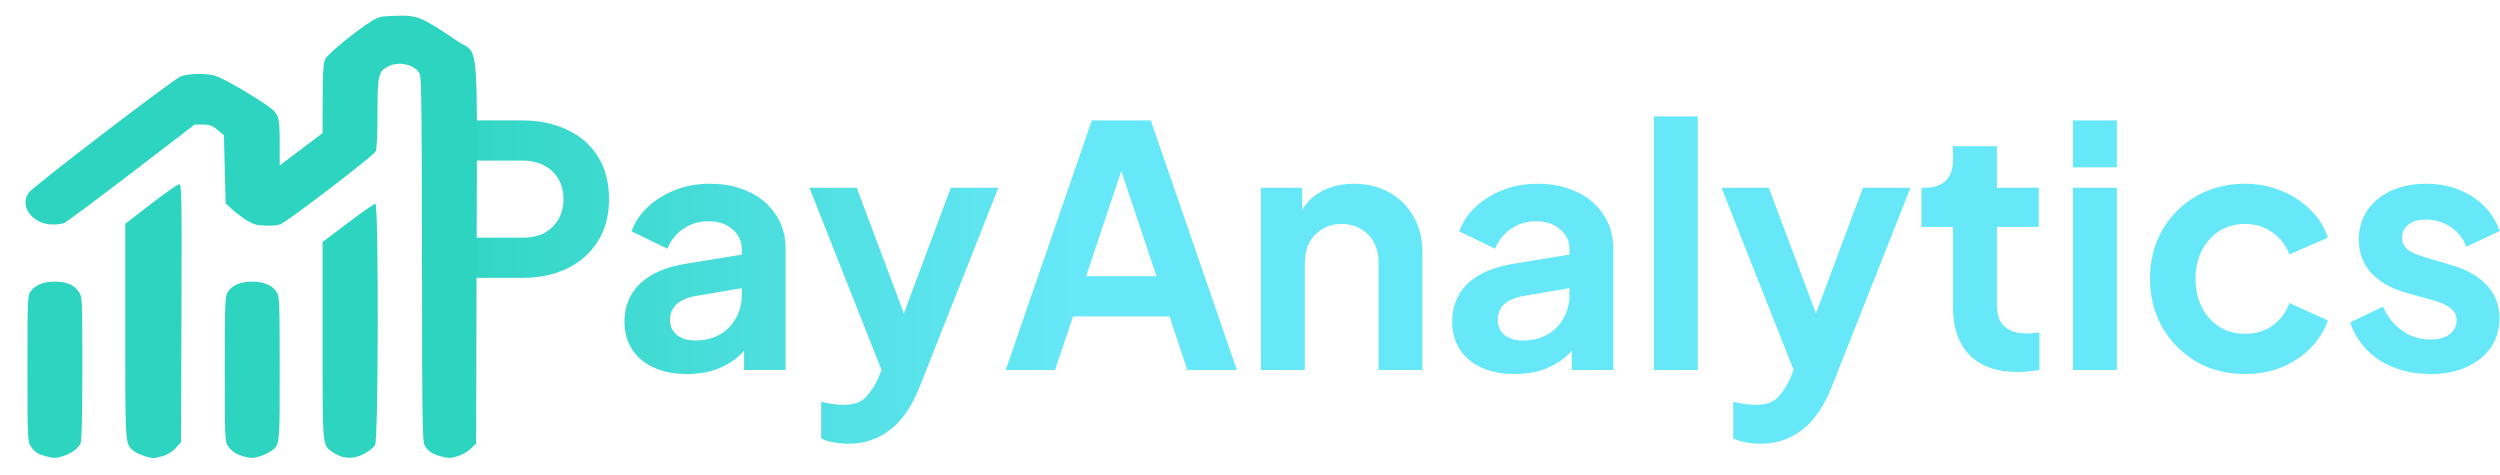
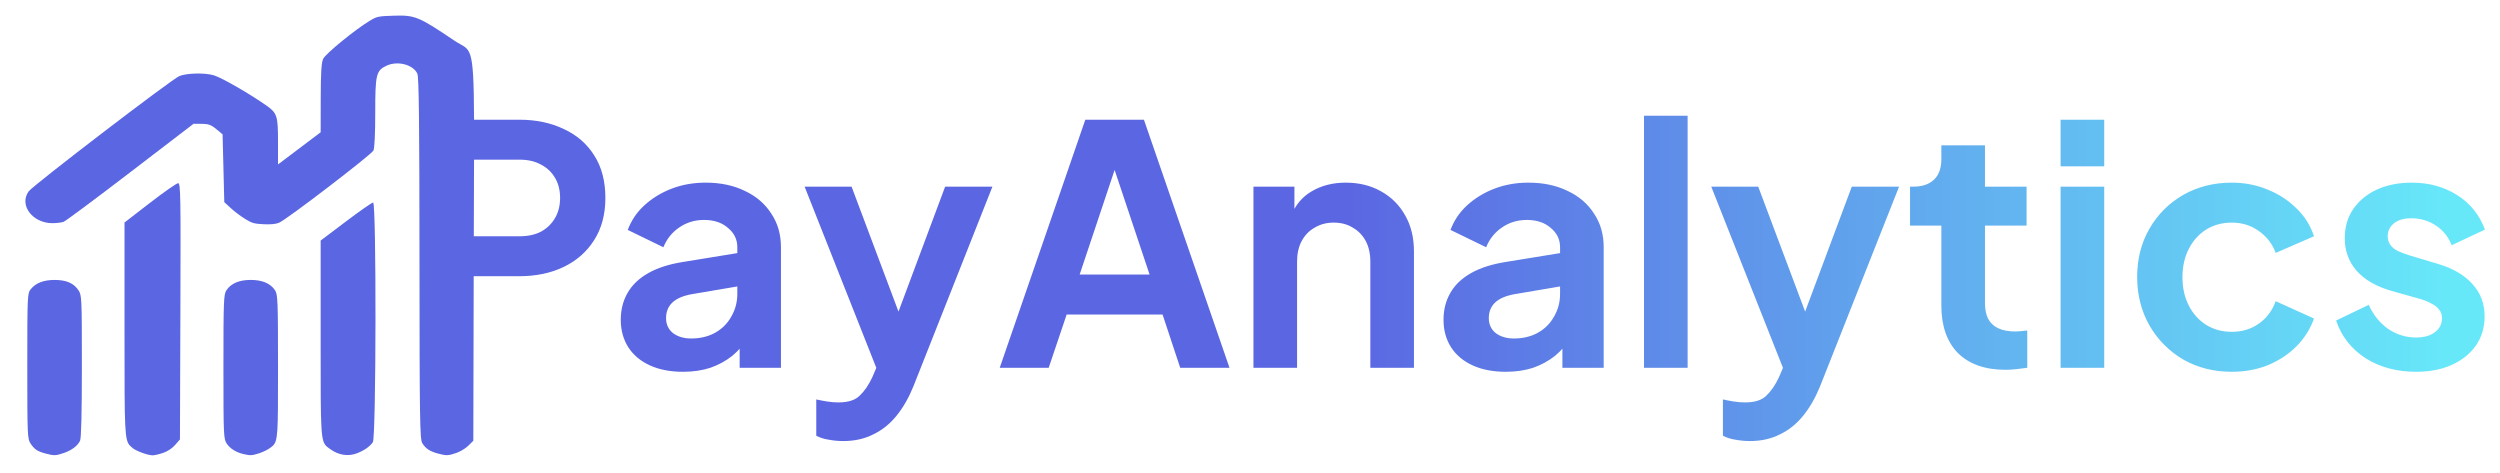
- <svg xmlns="http://www.w3.org/2000/svg" width="500" height="95" viewBox="0 0 500 95" fill="none">
-   <path d="M85.824 74V24.085H104.45C107.845 24.085 110.837 24.71 113.428 25.961C116.063 27.167 118.118 28.954 119.592 31.321C121.066 33.644 121.803 36.48 121.803 39.83C121.803 43.135 121.044 45.972 119.525 48.339C118.051 50.662 116.019 52.448 113.428 53.699C110.837 54.95 107.845 55.575 104.45 55.575H94.936V74H85.824ZM94.936 47.535H104.584C106.237 47.535 107.666 47.222 108.872 46.597C110.078 45.927 111.016 45.011 111.686 43.85C112.356 42.689 112.691 41.349 112.691 39.83C112.691 38.267 112.356 36.927 111.686 35.81C111.016 34.649 110.078 33.755 108.872 33.13C107.666 32.46 106.237 32.125 104.584 32.125H94.936V47.535ZM137.428 74.804C134.882 74.804 132.671 74.38 130.795 73.531C128.919 72.682 127.467 71.476 126.44 69.913C125.413 68.305 124.899 66.451 124.899 64.352C124.899 62.342 125.346 60.555 126.239 58.992C127.132 57.384 128.517 56.044 130.393 54.972C132.269 53.9 134.636 53.141 137.495 52.694L149.421 50.751V57.451L139.17 59.193C137.428 59.506 136.133 60.064 135.284 60.868C134.435 61.672 134.011 62.722 134.011 64.017C134.011 65.268 134.48 66.273 135.418 67.032C136.401 67.747 137.607 68.104 139.036 68.104C140.867 68.104 142.475 67.724 143.86 66.965C145.289 66.161 146.384 65.067 147.143 63.682C147.947 62.297 148.349 60.779 148.349 59.126V49.746C148.349 48.183 147.724 46.887 146.473 45.86C145.267 44.788 143.659 44.252 141.649 44.252C139.773 44.252 138.098 44.766 136.624 45.793C135.195 46.776 134.145 48.093 133.475 49.746L126.306 46.262C127.021 44.341 128.137 42.689 129.656 41.304C131.219 39.875 133.051 38.758 135.15 37.954C137.249 37.15 139.527 36.748 141.984 36.748C144.977 36.748 147.612 37.306 149.89 38.423C152.168 39.495 153.932 41.014 155.183 42.979C156.478 44.9 157.126 47.155 157.126 49.746V74H148.818V67.769L150.694 67.635C149.756 69.198 148.639 70.516 147.344 71.588C146.049 72.615 144.575 73.419 142.922 74C141.269 74.536 139.438 74.804 137.428 74.804ZM169.66 88.74C168.678 88.74 167.717 88.651 166.779 88.472C165.841 88.338 164.993 88.07 164.233 87.668V80.365C164.814 80.499 165.506 80.633 166.31 80.767C167.159 80.901 167.941 80.968 168.655 80.968C170.665 80.968 172.117 80.499 173.01 79.561C173.948 78.668 174.775 77.462 175.489 75.943L177.901 70.315L177.767 77.685L161.888 37.552H171.335L182.457 67.166H179.107L190.162 37.552H199.676L183.797 77.685C182.859 80.008 181.72 81.995 180.38 83.648C179.04 85.301 177.477 86.551 175.69 87.4C173.948 88.293 171.938 88.74 169.66 88.74ZM201.146 74L218.365 24.085H230.157L247.376 74H237.46L233.909 63.28H214.613L210.995 74H201.146ZM217.226 55.24H231.296L222.988 30.383H225.534L217.226 55.24ZM252.194 74V37.552H260.435V44.721L259.765 43.448C260.614 41.259 261.999 39.607 263.919 38.49C265.885 37.329 268.163 36.748 270.753 36.748C273.433 36.748 275.801 37.329 277.855 38.49C279.955 39.651 281.585 41.282 282.746 43.381C283.908 45.436 284.488 47.825 284.488 50.55V74H275.711V52.627C275.711 51.019 275.399 49.634 274.773 48.473C274.148 47.312 273.277 46.418 272.16 45.793C271.088 45.123 269.815 44.788 268.341 44.788C266.912 44.788 265.639 45.123 264.522 45.793C263.406 46.418 262.535 47.312 261.909 48.473C261.284 49.634 260.971 51.019 260.971 52.627V74H252.194ZM302.965 74.804C300.419 74.804 298.208 74.38 296.332 73.531C294.456 72.682 293.005 71.476 291.977 69.913C290.95 68.305 290.436 66.451 290.436 64.352C290.436 62.342 290.883 60.555 291.776 58.992C292.67 57.384 294.054 56.044 295.93 54.972C297.806 53.9 300.174 53.141 303.032 52.694L314.958 50.751V57.451L304.707 59.193C302.965 59.506 301.67 60.064 300.821 60.868C299.973 61.672 299.548 62.722 299.548 64.017C299.548 65.268 300.017 66.273 300.955 67.032C301.938 67.747 303.144 68.104 304.573 68.104C306.405 68.104 308.013 67.724 309.397 66.965C310.827 66.161 311.921 65.067 312.68 63.682C313.484 62.297 313.886 60.779 313.886 59.126V49.746C313.886 48.183 313.261 46.887 312.01 45.86C310.804 44.788 309.196 44.252 307.186 44.252C305.31 44.252 303.635 44.766 302.161 45.793C300.732 46.776 299.682 48.093 299.012 49.746L291.843 46.262C292.558 44.341 293.675 42.689 295.193 41.304C296.757 39.875 298.588 38.758 300.687 37.954C302.787 37.15 305.065 36.748 307.521 36.748C310.514 36.748 313.149 37.306 315.427 38.423C317.705 39.495 319.47 41.014 320.72 42.979C322.016 44.9 322.663 47.155 322.663 49.746V74H314.355V67.769L316.231 67.635C315.293 69.198 314.177 70.516 312.881 71.588C311.586 72.615 310.112 73.419 308.459 74C306.807 74.536 304.975 74.804 302.965 74.804ZM330.775 74V23.281H339.552V74H330.775ZM352.078 88.74C351.096 88.74 350.135 88.651 349.197 88.472C348.259 88.338 347.411 88.07 346.651 87.668V80.365C347.232 80.499 347.924 80.633 348.728 80.767C349.577 80.901 350.359 80.968 351.073 80.968C353.083 80.968 354.535 80.499 355.428 79.561C356.366 78.668 357.193 77.462 357.907 75.943L360.319 70.315L360.185 77.685L344.306 37.552H353.753L364.875 67.166H361.525L372.58 37.552H382.094L366.215 77.685C365.277 80.008 364.138 81.995 362.798 83.648C361.458 85.301 359.895 86.551 358.108 87.4C356.366 88.293 354.356 88.74 352.078 88.74ZM403.53 74.402C399.421 74.402 396.227 73.285 393.949 71.052C391.716 68.774 390.599 65.58 390.599 61.471V45.391H384.301V37.552H384.971C386.758 37.552 388.142 37.083 389.125 36.145C390.108 35.207 390.599 33.845 390.599 32.058V29.244H399.376V37.552H407.751V45.391H399.376V61.002C399.376 62.208 399.577 63.235 399.979 64.084C400.426 64.933 401.096 65.58 401.989 66.027C402.927 66.474 404.111 66.697 405.54 66.697C405.853 66.697 406.21 66.675 406.612 66.63C407.059 66.585 407.483 66.541 407.885 66.496V74C407.26 74.089 406.545 74.179 405.741 74.268C404.937 74.357 404.2 74.402 403.53 74.402ZM414.591 74V37.552H423.368V74H414.591ZM414.591 33.465V24.085H423.368V33.465H414.591ZM449.026 74.804C445.408 74.804 442.147 73.978 439.244 72.325C436.385 70.628 434.129 68.35 432.477 65.491C430.824 62.588 429.998 59.327 429.998 55.709C429.998 52.091 430.824 48.853 432.477 45.994C434.129 43.135 436.385 40.88 439.244 39.227C442.147 37.574 445.408 36.748 449.026 36.748C451.616 36.748 454.028 37.217 456.262 38.155C458.495 39.048 460.416 40.299 462.024 41.907C463.676 43.47 464.86 45.346 465.575 47.535L457.87 50.885C457.2 49.054 456.061 47.58 454.453 46.463C452.889 45.346 451.08 44.788 449.026 44.788C447.105 44.788 445.385 45.257 443.867 46.195C442.393 47.133 441.231 48.428 440.383 50.081C439.534 51.734 439.11 53.632 439.11 55.776C439.11 57.92 439.534 59.818 440.383 61.471C441.231 63.124 442.393 64.419 443.867 65.357C445.385 66.295 447.105 66.764 449.026 66.764C451.125 66.764 452.956 66.206 454.52 65.089C456.083 63.972 457.2 62.476 457.87 60.6L465.575 64.084C464.86 66.139 463.699 67.992 462.091 69.645C460.483 71.253 458.562 72.526 456.329 73.464C454.095 74.357 451.661 74.804 449.026 74.804ZM486.103 74.804C482.217 74.804 478.823 73.888 475.919 72.057C473.061 70.181 471.095 67.657 470.023 64.486L476.589 61.337C477.527 63.392 478.823 65 480.475 66.161C482.173 67.322 484.049 67.903 486.103 67.903C487.711 67.903 488.984 67.546 489.922 66.831C490.86 66.116 491.329 65.178 491.329 64.017C491.329 63.302 491.128 62.722 490.726 62.275C490.369 61.784 489.855 61.382 489.185 61.069C488.56 60.712 487.868 60.421 487.108 60.198L481.145 58.523C478.063 57.63 475.718 56.267 474.11 54.436C472.547 52.605 471.765 50.438 471.765 47.937C471.765 45.704 472.324 43.761 473.44 42.108C474.602 40.411 476.187 39.093 478.197 38.155C480.252 37.217 482.597 36.748 485.232 36.748C488.672 36.748 491.709 37.574 494.344 39.227C496.98 40.88 498.856 43.202 499.972 46.195L493.272 49.344C492.647 47.691 491.597 46.374 490.123 45.391C488.649 44.408 486.997 43.917 485.165 43.917C483.691 43.917 482.53 44.252 481.681 44.922C480.833 45.592 480.408 46.463 480.408 47.535C480.408 48.205 480.587 48.786 480.944 49.277C481.302 49.768 481.793 50.17 482.418 50.483C483.088 50.796 483.848 51.086 484.696 51.354L490.525 53.096C493.518 53.989 495.818 55.329 497.426 57.116C499.079 58.903 499.905 61.091 499.905 63.682C499.905 65.871 499.325 67.814 498.163 69.511C497.002 71.164 495.394 72.459 493.339 73.397C491.285 74.335 488.873 74.804 486.103 74.804Z" fill="url(#paint0_linear_0_1)" />
-   <path d="M91.84 91.126C90.169 91.699 89.812 91.71 88.086 91.245C86.466 90.809 85.656 90.266 84.96 89.158C84.479 88.39 84.418 84.434 84.4 52.001C84.387 24.577 84.284 15.487 83.971 14.818C83.127 12.996 79.99 12.181 77.787 13.211C75.677 14.197 75.498 14.937 75.498 22.7C75.498 26.9 75.358 29.838 75.135 30.284C74.706 31.146 57.598 44.238 56.14 44.819C55.45 45.094 54.489 45.185 53.003 45.115C51.14 45.024 50.663 44.884 49.297 44.038C48.432 43.503 47.142 42.527 46.428 41.868L45.127 40.669L44.784 27.035L43.926 26.308C42.492 25.093 42.101 24.935 40.495 24.917L38.95 24.899L26.253 34.621C19.269 39.971 13.219 44.471 12.807 44.624C12.392 44.778 11.373 44.902 10.539 44.902C6.527 44.902 3.789 41.237 5.762 38.512C6.651 37.282 34.64 15.866 36.105 15.293C37.663 14.683 41.335 14.618 43.079 15.171C44.729 15.692 50.333 18.924 53.648 21.265C55.749 22.75 55.938 23.349 55.938 28.514V33.085L64.517 26.612L64.531 19.731C64.544 14.553 64.664 12.599 65.021 11.841C65.512 10.8 71.483 5.923 74.424 4.163C75.848 3.312 76.085 3.26 79.133 3.159C83.494 3.016 84.205 3.307 91.404 8.165C92.28 8.757 92.969 9.038 93.508 9.435C95.454 10.873 95.444 13.826 95.358 38.541C95.344 42.013 95.331 45.914 95.32 50.303L95.231 88.678L94.243 89.659C93.697 90.199 92.616 90.858 91.84 91.126ZM32.835 91.118C32.046 91.388 31.092 91.611 30.714 91.611C29.757 91.611 27.399 90.757 26.696 90.155C26.51 89.999 26.346 89.864 26.201 89.721C25.052 88.577 25.052 86.77 25.052 67.571V66.258V44.77L30.172 40.812C32.989 38.637 35.539 36.856 35.841 36.856C36.335 36.856 36.377 39.213 36.294 62.635L36.205 88.416L35.237 89.519C34.63 90.215 33.741 90.806 32.835 91.118ZM71.826 91.201C70.066 91.876 68.141 91.585 66.497 90.401C66.209 90.194 65.965 90.03 65.752 89.846C64.513 88.751 64.513 86.853 64.517 70.258C64.517 69.583 64.517 68.885 64.517 68.163V48.398L69.582 44.575C72.369 42.47 74.84 40.749 75.073 40.749C75.746 40.749 75.687 87.998 75.018 88.974C74.417 89.846 73.257 90.653 71.826 91.201ZM12.869 91.131C11.246 91.697 10.879 91.71 9.176 91.25C7.498 90.796 6.953 90.438 6.153 89.249C5.522 88.315 5.491 87.572 5.491 73.658C5.494 59.538 5.515 59.019 6.174 58.202C7.196 56.935 8.761 56.325 10.982 56.325C13.336 56.325 14.815 56.958 15.772 58.378C16.452 59.385 16.472 59.834 16.472 73.686C16.472 83.163 16.349 88.201 16.105 88.683C15.587 89.724 14.458 90.575 12.869 91.131ZM52.084 91.219C50.69 91.66 50.364 91.676 49.043 91.372C47.513 91.022 46.315 90.279 45.622 89.257C44.987 88.312 44.956 87.614 44.956 73.788C44.956 60.519 45.007 59.232 45.556 58.404C46.476 57.018 48.113 56.322 50.447 56.322C52.78 56.322 54.417 57.018 55.337 58.404C55.886 59.232 55.938 60.519 55.938 73.79V74.813C55.938 87.092 55.938 88.746 54.863 89.719C54.668 89.898 54.438 90.054 54.163 90.246C53.717 90.56 52.784 90.998 52.084 91.219Z" fill="#2DD4BF" />
+ <svg xmlns="http://www.w3.org/2000/svg" width="503" height="95" viewBox="0 0 503 95" fill="none">
+   <path d="M85.824 74V24.085H104.45C107.845 24.085 110.837 24.71 113.428 25.961C116.063 27.167 118.118 28.954 119.592 31.321C121.066 33.644 121.803 36.48 121.803 39.83C121.803 43.135 121.044 45.972 119.525 48.339C118.051 50.662 116.019 52.448 113.428 53.699C110.837 54.95 107.845 55.575 104.45 55.575H94.936V74H85.824ZM94.936 47.535H104.584C106.237 47.535 107.666 47.222 108.872 46.597C110.078 45.927 111.016 45.011 111.686 43.85C112.356 42.689 112.691 41.349 112.691 39.83C112.691 38.267 112.356 36.927 111.686 35.81C111.016 34.649 110.078 33.755 108.872 33.13C107.666 32.46 106.237 32.125 104.584 32.125H94.936V47.535ZM137.428 74.804C134.882 74.804 132.671 74.38 130.795 73.531C128.919 72.682 127.467 71.476 126.44 69.913C125.413 68.305 124.899 66.451 124.899 64.352C124.899 62.342 125.346 60.555 126.239 58.992C127.132 57.384 128.517 56.044 130.393 54.972C132.269 53.9 134.636 53.141 137.495 52.694L149.421 50.751V57.451L139.17 59.193C137.428 59.506 136.133 60.064 135.284 60.868C134.435 61.672 134.011 62.722 134.011 64.017C134.011 65.268 134.48 66.273 135.418 67.032C136.401 67.747 137.607 68.104 139.036 68.104C140.867 68.104 142.475 67.724 143.86 66.965C145.289 66.161 146.384 65.067 147.143 63.682C147.947 62.297 148.349 60.779 148.349 59.126V49.746C148.349 48.183 147.724 46.887 146.473 45.86C145.267 44.788 143.659 44.252 141.649 44.252C139.773 44.252 138.098 44.766 136.624 45.793C135.195 46.776 134.145 48.093 133.475 49.746L126.306 46.262C127.021 44.341 128.137 42.689 129.656 41.304C131.219 39.875 133.051 38.758 135.15 37.954C137.249 37.15 139.527 36.748 141.984 36.748C144.977 36.748 147.612 37.306 149.89 38.423C152.168 39.495 153.932 41.014 155.183 42.979C156.478 44.9 157.126 47.155 157.126 49.746V74H148.818V67.769L150.694 67.635C149.756 69.198 148.639 70.516 147.344 71.588C146.049 72.615 144.575 73.419 142.922 74C141.269 74.536 139.438 74.804 137.428 74.804ZM169.66 88.74C168.678 88.74 167.717 88.651 166.779 88.472C165.841 88.338 164.993 88.07 164.233 87.668V80.365C164.814 80.499 165.506 80.633 166.31 80.767C167.159 80.901 167.941 80.968 168.655 80.968C170.665 80.968 172.117 80.499 173.01 79.561C173.948 78.668 174.775 77.462 175.489 75.943L177.901 70.315L177.767 77.685L161.888 37.552H171.335L182.457 67.166H179.107L190.162 37.552H199.676L183.797 77.685C182.859 80.008 181.72 81.995 180.38 83.648C179.04 85.301 177.477 86.551 175.69 87.4C173.948 88.293 171.938 88.74 169.66 88.74ZM201.146 74L218.365 24.085H230.157L247.376 74H237.46L233.909 63.28H214.613L210.995 74H201.146ZM217.226 55.24H231.296L222.988 30.383H225.534L217.226 55.24ZM252.194 74V37.552H260.435V44.721L259.765 43.448C260.614 41.259 261.999 39.607 263.919 38.49C265.885 37.329 268.163 36.748 270.753 36.748C273.433 36.748 275.801 37.329 277.855 38.49C279.955 39.651 281.585 41.282 282.746 43.381C283.908 45.436 284.488 47.825 284.488 50.55V74H275.711V52.627C275.711 51.019 275.399 49.634 274.773 48.473C274.148 47.312 273.277 46.418 272.16 45.793C271.088 45.123 269.815 44.788 268.341 44.788C266.912 44.788 265.639 45.123 264.522 45.793C263.406 46.418 262.535 47.312 261.909 48.473C261.284 49.634 260.971 51.019 260.971 52.627V74H252.194ZM302.965 74.804C300.419 74.804 298.208 74.38 296.332 73.531C294.456 72.682 293.005 71.476 291.977 69.913C290.95 68.305 290.436 66.451 290.436 64.352C290.436 62.342 290.883 60.555 291.776 58.992C292.67 57.384 294.054 56.044 295.93 54.972C297.806 53.9 300.174 53.141 303.032 52.694L314.958 50.751V57.451L304.707 59.193C302.965 59.506 301.67 60.064 300.821 60.868C299.973 61.672 299.548 62.722 299.548 64.017C299.548 65.268 300.017 66.273 300.955 67.032C301.938 67.747 303.144 68.104 304.573 68.104C306.405 68.104 308.013 67.724 309.397 66.965C310.827 66.161 311.921 65.067 312.68 63.682C313.484 62.297 313.886 60.779 313.886 59.126V49.746C313.886 48.183 313.261 46.887 312.01 45.86C310.804 44.788 309.196 44.252 307.186 44.252C305.31 44.252 303.635 44.766 302.161 45.793C300.732 46.776 299.682 48.093 299.012 49.746L291.843 46.262C292.558 44.341 293.675 42.689 295.193 41.304C296.757 39.875 298.588 38.758 300.687 37.954C302.787 37.15 305.065 36.748 307.521 36.748C310.514 36.748 313.149 37.306 315.427 38.423C317.705 39.495 319.47 41.014 320.72 42.979C322.016 44.9 322.663 47.155 322.663 49.746V74H314.355V67.769L316.231 67.635C315.293 69.198 314.177 70.516 312.881 71.588C311.586 72.615 310.112 73.419 308.459 74C306.807 74.536 304.975 74.804 302.965 74.804ZM330.775 74V23.281H339.552V74H330.775ZM352.078 88.74C351.096 88.74 350.135 88.651 349.197 88.472C348.259 88.338 347.411 88.07 346.651 87.668V80.365C347.232 80.499 347.924 80.633 348.728 80.767C349.577 80.901 350.359 80.968 351.073 80.968C353.083 80.968 354.535 80.499 355.428 79.561C356.366 78.668 357.193 77.462 357.907 75.943L360.319 70.315L360.185 77.685L344.306 37.552H353.753L364.875 67.166H361.525L372.58 37.552H382.094L366.215 77.685C365.277 80.008 364.138 81.995 362.798 83.648C361.458 85.301 359.895 86.551 358.108 87.4C356.366 88.293 354.356 88.74 352.078 88.74ZM403.53 74.402C399.421 74.402 396.227 73.285 393.949 71.052C391.716 68.774 390.599 65.58 390.599 61.471V45.391H384.301V37.552H384.971C386.758 37.552 388.142 37.083 389.125 36.145C390.108 35.207 390.599 33.845 390.599 32.058V29.244H399.376V37.552H407.751V45.391H399.376V61.002C399.376 62.208 399.577 63.235 399.979 64.084C400.426 64.933 401.096 65.58 401.989 66.027C402.927 66.474 404.111 66.697 405.54 66.697C405.853 66.697 406.21 66.675 406.612 66.63C407.059 66.585 407.483 66.541 407.885 66.496V74C407.26 74.089 406.545 74.179 405.741 74.268C404.937 74.357 404.2 74.402 403.53 74.402ZM414.591 74V37.552H423.368V74H414.591ZM414.591 33.465V24.085H423.368V33.465H414.591ZM449.026 74.804C445.408 74.804 442.147 73.978 439.244 72.325C436.385 70.628 434.129 68.35 432.477 65.491C430.824 62.588 429.998 59.327 429.998 55.709C429.998 52.091 430.824 48.853 432.477 45.994C434.129 43.135 436.385 40.88 439.244 39.227C442.147 37.574 445.408 36.748 449.026 36.748C451.616 36.748 454.028 37.217 456.262 38.155C458.495 39.048 460.416 40.299 462.024 41.907C463.676 43.47 464.86 45.346 465.575 47.535L457.87 50.885C457.2 49.054 456.061 47.58 454.453 46.463C452.889 45.346 451.08 44.788 449.026 44.788C447.105 44.788 445.385 45.257 443.867 46.195C442.393 47.133 441.231 48.428 440.383 50.081C439.534 51.734 439.11 53.632 439.11 55.776C439.11 57.92 439.534 59.818 440.383 61.471C441.231 63.124 442.393 64.419 443.867 65.357C445.385 66.295 447.105 66.764 449.026 66.764C451.125 66.764 452.956 66.206 454.52 65.089C456.083 63.972 457.2 62.476 457.87 60.6L465.575 64.084C464.86 66.139 463.699 67.992 462.091 69.645C460.483 71.253 458.562 72.526 456.329 73.464C454.095 74.357 451.661 74.804 449.026 74.804ZM486.103 74.804C482.217 74.804 478.823 73.888 475.919 72.057C473.061 70.181 471.095 67.657 470.023 64.486L476.589 61.337C477.527 63.392 478.823 65 480.475 66.161C482.173 67.322 484.049 67.903 486.103 67.903C487.711 67.903 488.984 67.546 489.922 66.831C490.86 66.116 491.329 65.178 491.329 64.017C491.329 63.302 491.128 62.722 490.726 62.275C490.369 61.784 489.855 61.382 489.185 61.069C488.56 60.712 487.868 60.421 487.108 60.198L481.145 58.523C478.063 57.63 475.718 56.267 474.11 54.436C472.547 52.605 471.765 50.438 471.765 47.937C471.765 45.704 472.324 43.761 473.44 42.108C474.602 40.411 476.187 39.093 478.197 38.155C480.252 37.217 482.597 36.748 485.232 36.748C488.672 36.748 491.709 37.574 494.344 39.227C496.98 40.88 498.856 43.202 499.972 46.195L493.272 49.344C492.647 47.691 491.597 46.374 490.123 45.391C488.649 44.408 486.997 43.917 485.165 43.917C483.691 43.917 482.53 44.252 481.681 44.922C480.833 45.592 480.408 46.463 480.408 47.535C480.408 48.205 480.587 48.786 480.944 49.277C481.302 49.768 481.793 50.17 482.418 50.483C483.088 50.796 483.848 51.086 484.696 51.354L490.525 53.096C493.518 53.989 495.818 55.329 497.426 57.116C499.079 58.903 499.905 61.091 499.905 63.682C499.905 65.871 499.325 67.814 498.163 69.511C497.002 71.164 495.394 72.459 493.339 73.397C491.285 74.335 488.873 74.804 486.103 74.804Z" fill="url(#paint0_linear_30_2)" />
+   <path d="M91.84 91.126C90.169 91.699 89.812 91.71 88.086 91.245C86.466 90.809 85.656 90.266 84.96 89.158C84.479 88.39 84.417 84.434 84.4 52.001C84.387 24.577 84.284 15.487 83.971 14.818C83.127 12.996 79.99 12.181 77.787 13.211C75.677 14.197 75.498 14.937 75.498 22.7C75.498 26.9 75.358 29.838 75.135 30.284C74.706 31.146 57.598 44.238 56.14 44.819C55.45 45.094 54.489 45.185 53.003 45.115C51.14 45.024 50.663 44.884 49.297 44.038C48.432 43.503 47.142 42.527 46.428 41.868L45.127 40.669L44.784 27.035L43.926 26.308C42.492 25.093 42.101 24.935 40.495 24.917L38.95 24.899L26.253 34.621C19.269 39.971 13.219 44.471 12.807 44.624C12.392 44.778 11.373 44.902 10.539 44.902C6.527 44.902 3.789 41.237 5.762 38.512C6.651 37.282 34.64 15.866 36.105 15.293C37.663 14.683 41.335 14.618 43.079 15.171C44.729 15.692 50.333 18.924 53.648 21.265C55.749 22.75 55.937 23.349 55.937 28.514V33.085L64.517 26.612L64.531 19.731C64.544 14.553 64.664 12.599 65.021 11.841C65.512 10.8 71.483 5.923 74.424 4.163C75.848 3.312 76.085 3.26 79.133 3.159C83.494 3.016 84.205 3.307 91.404 8.165C92.28 8.757 92.969 9.038 93.508 9.435C95.454 10.873 95.444 13.826 95.358 38.541C95.344 42.014 95.33 45.914 95.32 50.303L95.231 88.678L94.243 89.659C93.697 90.199 92.616 90.858 91.84 91.126ZM32.835 91.118C32.046 91.388 31.092 91.611 30.714 91.611C29.757 91.611 27.399 90.757 26.695 90.155C26.51 89.999 26.346 89.864 26.201 89.721C25.052 88.577 25.052 86.77 25.052 67.571V66.258V44.77L30.172 40.812C32.989 38.637 35.539 36.856 35.841 36.856C36.335 36.856 36.376 39.213 36.294 62.635L36.205 88.416L35.237 89.519C34.63 90.215 33.741 90.806 32.835 91.118ZM71.826 91.201C70.066 91.876 68.141 91.585 66.497 90.401C66.209 90.194 65.965 90.03 65.752 89.846C64.513 88.751 64.513 86.853 64.517 70.258C64.517 69.583 64.517 68.885 64.517 68.163V48.398L69.582 44.575C72.369 42.47 74.839 40.749 75.073 40.749C75.745 40.749 75.687 87.998 75.018 88.974C74.417 89.846 73.257 90.653 71.826 91.201ZM12.869 91.131C11.246 91.697 10.879 91.71 9.176 91.25C7.498 90.796 6.953 90.438 6.153 89.249C5.522 88.315 5.491 87.572 5.491 73.658C5.494 59.538 5.515 59.019 6.174 58.202C7.196 56.935 8.761 56.325 10.982 56.325C13.336 56.325 14.815 56.958 15.772 58.378C16.452 59.385 16.472 59.834 16.472 73.686C16.472 83.163 16.349 88.201 16.105 88.683C15.587 89.724 14.458 90.575 12.869 91.131ZM52.084 91.219C50.69 91.66 50.364 91.676 49.043 91.372C47.513 91.022 46.315 90.279 45.622 89.257C44.987 88.312 44.956 87.614 44.956 73.788C44.956 60.519 45.007 59.232 45.556 58.404C46.476 57.018 48.113 56.322 50.447 56.322C52.78 56.322 54.417 57.018 55.337 58.404C55.886 59.232 55.937 60.519 55.937 73.79V74.813C55.937 87.092 55.937 88.746 54.863 89.719C54.668 89.898 54.438 90.054 54.163 90.246C53.717 90.56 52.784 90.998 52.084 91.219Z" fill="#5B66E2" />
  <defs>
-     <linearGradient id="paint0_linear_0_1" x1="81" y1="46.5" x2="503" y2="46.5" gradientUnits="userSpaceOnUse">
-       <stop stop-color="#2DD4BF" />
-       <stop offset="0.322" stop-color="#67E8F9" />
+     <linearGradient id="paint0_linear_30_2" x1="81" y1="46.5" x2="503" y2="46.5" gradientUnits="userSpaceOnUse">
+       <stop offset="0.447" stop-color="#5B66E2" />
+       <stop offset="0.976" stop-color="#67E8F9" />
    </linearGradient>
  </defs>
</svg>
